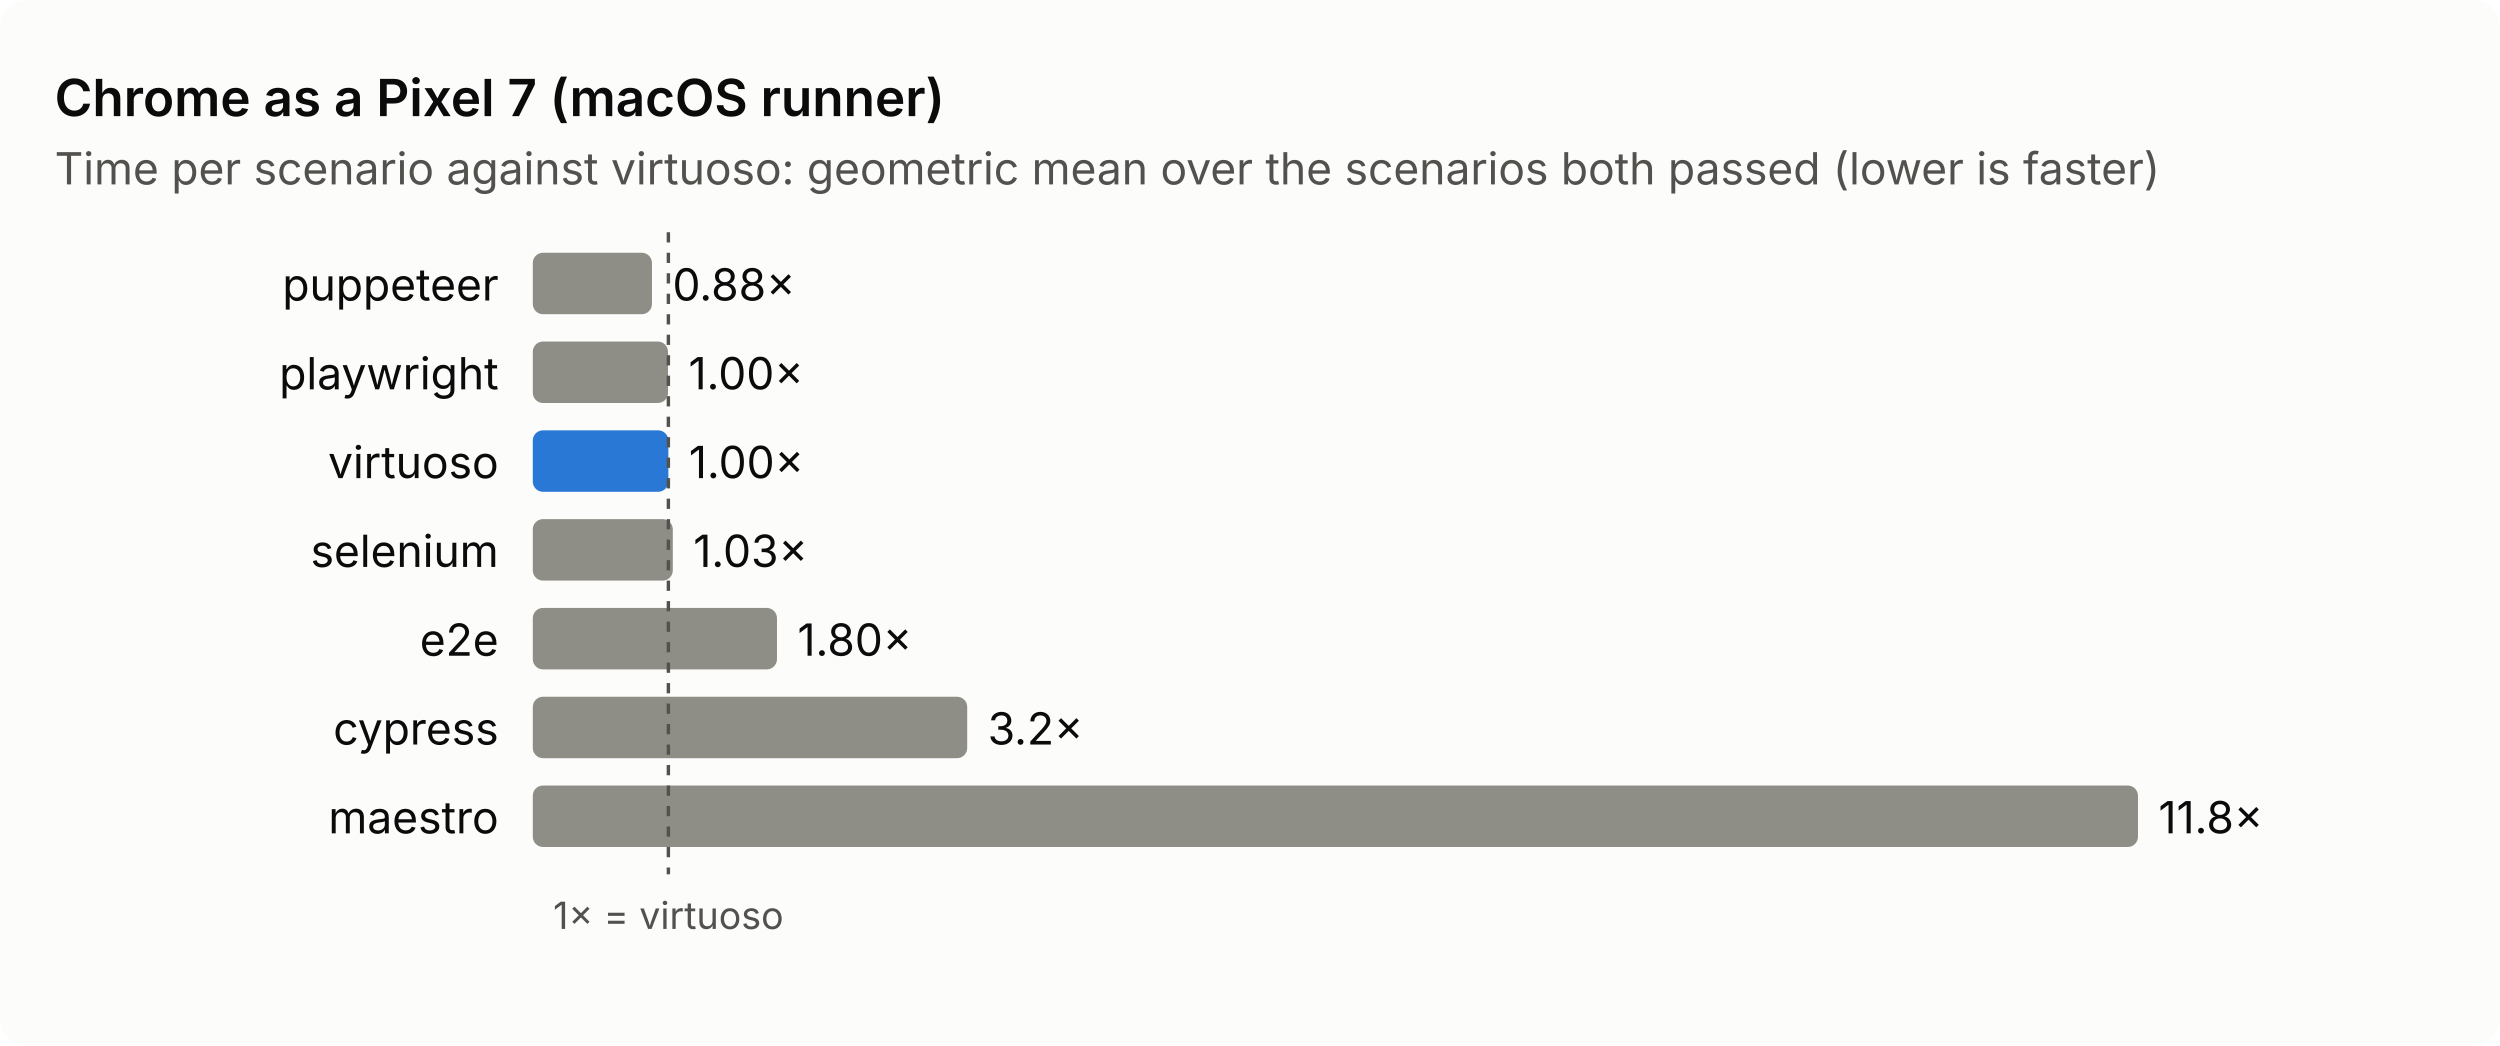
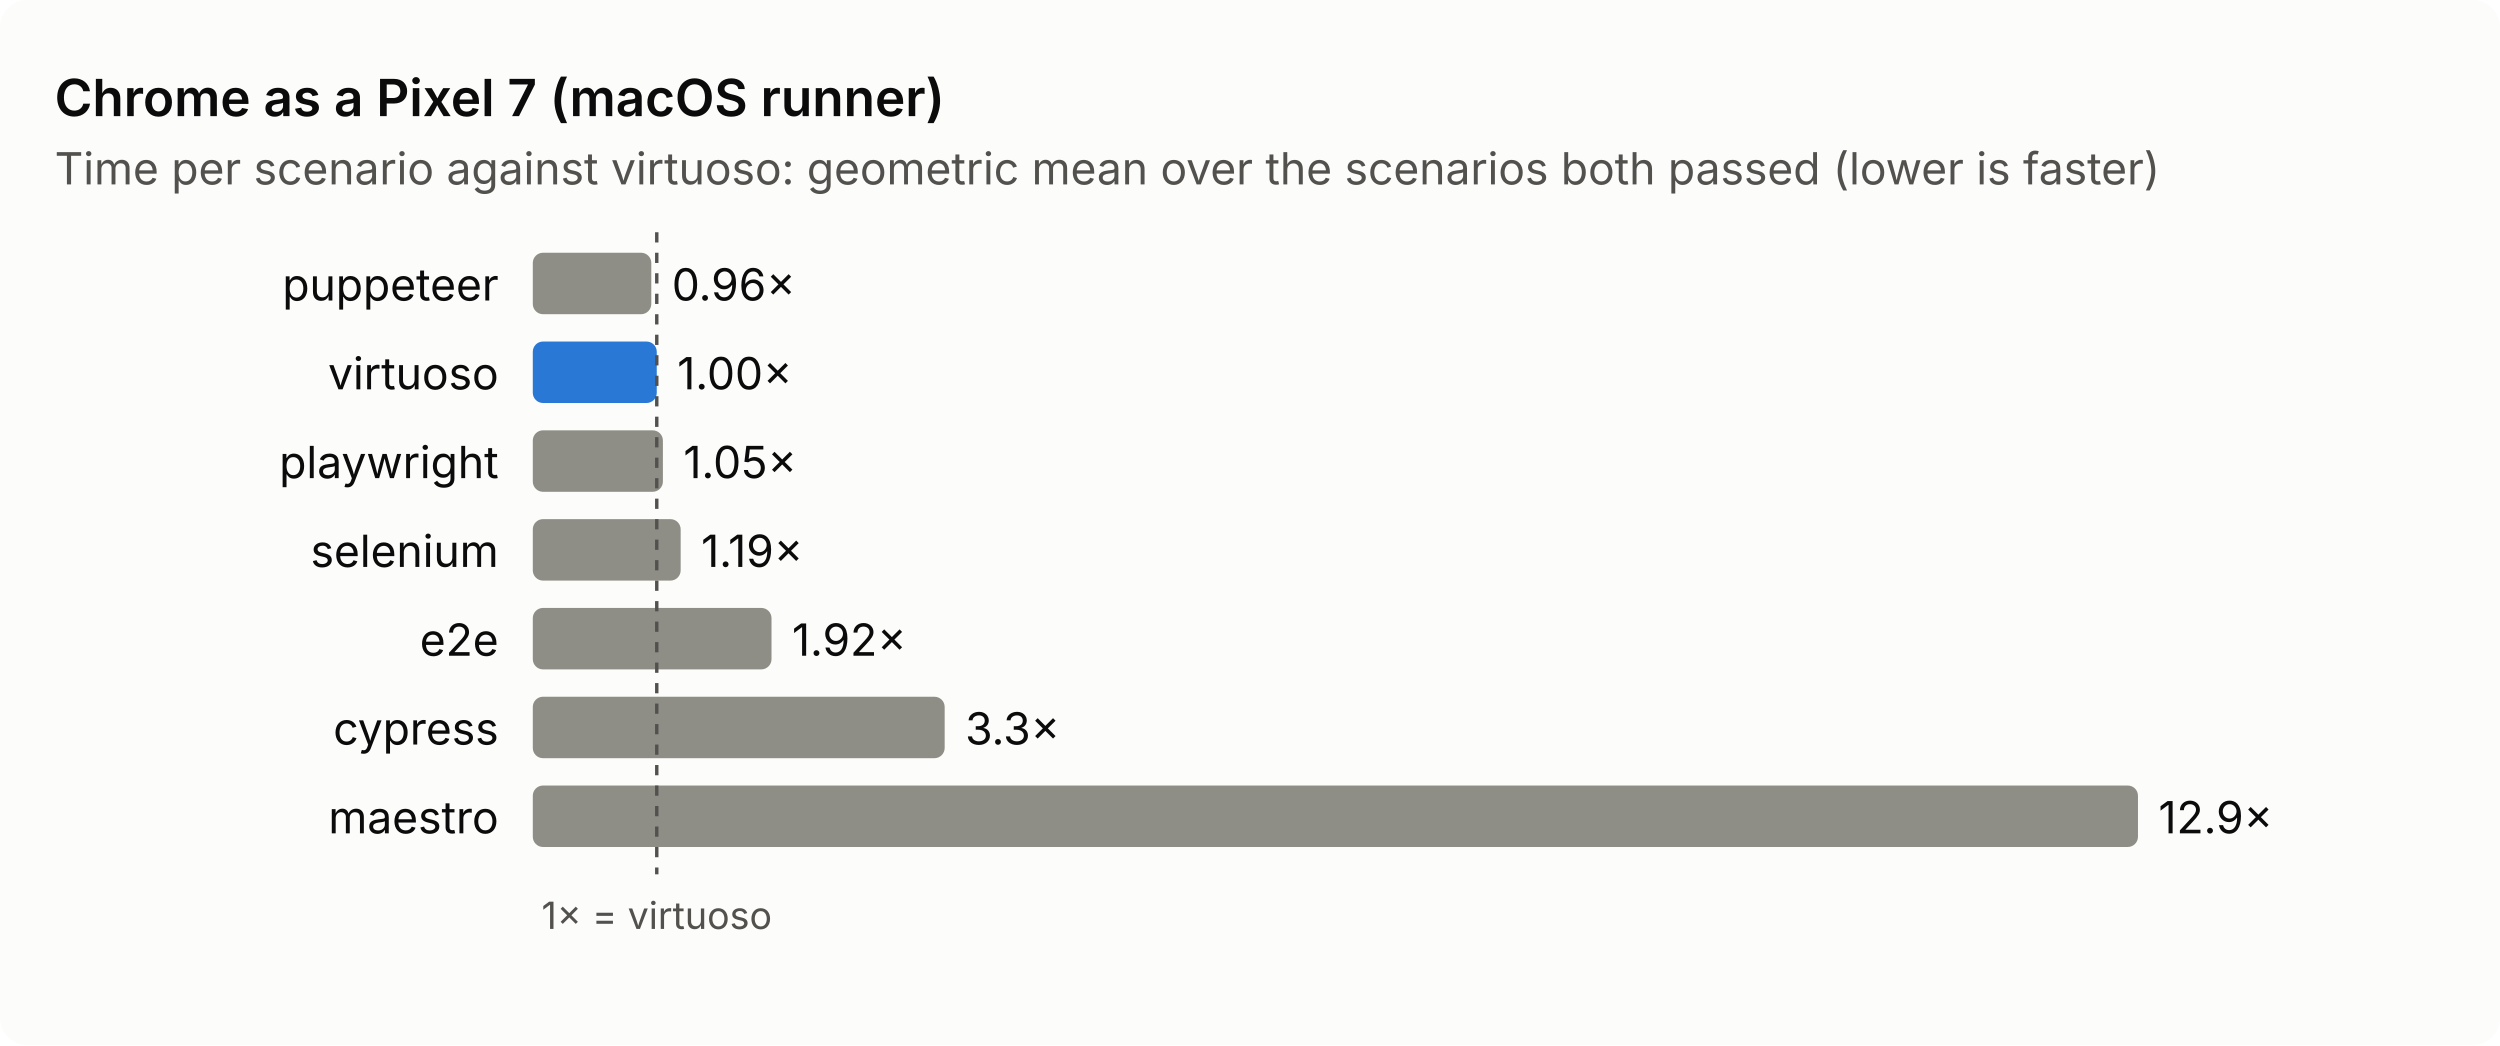
<svg xmlns="http://www.w3.org/2000/svg" viewBox="0 0 732 306" width="732" height="306" role="img" aria-label="Chrome as a Pixel 7 (macOS runner): time per scenario against virtuoso">
  <style>text{font:13px system-ui,-apple-system,'Segoe UI',sans-serif;fill:#0b0b0b}.sub,.axis{fill:#52514e}.axis{font-size:11px}.title{font-size:15px;font-weight:600}.bg{fill:#fcfcfb}.bar{fill:#8f8e86}.base{fill:#2a78d6}.ref{stroke:#52514e;stroke-dasharray:3 3}@media (prefers-color-scheme: dark){.bg{fill:#1a1a19}text{fill:#f0efec}.sub,.axis{fill:#c3c2b7}.base{fill:#3987e5}.ref{stroke:#c3c2b7}}</style>
  <rect class="bg" width="732" height="306" rx="8" />
  <text class="title" x="16" y="34.0">Chrome as a Pixel 7 (macOS runner)</text>
  <text class="sub" x="16" y="54.0">Time per scenario against virtuoso: geometric mean over the scenarios both passed (lower is faster)</text>
  <text x="146.0" y="88.0" text-anchor="end">puppeteer</text>
-   <rect class="bar" x="156" y="74.0" width="34.9" height="18" rx="3" />
-   <text x="196.9" y="88.0">0.88×</text>
-   <text x="146.0" y="114.0" text-anchor="end">playwright</text>
-   <rect class="bar" x="156" y="100.0" width="39.6" height="18" rx="3" />
-   <text x="201.6" y="114.0">1.00×</text>
-   <text x="146.0" y="140.0" text-anchor="end">virtuoso</text>
-   <rect class="bar base" x="156" y="126.0" width="39.7" height="18" rx="3" />
-   <text x="201.7" y="140.0">1.00×</text>
+   <rect class="bar" x="156" y="74.0" width="34.7" height="18" rx="3" />
+   <text x="196.7" y="88.0">0.96×</text>
+   <text x="146.0" y="114.0" text-anchor="end">virtuoso</text>
+   <rect class="bar base" x="156" y="100.0" width="36.3" height="18" rx="3" />
+   <text x="198.3" y="114.0">1.00×</text>
+   <text x="146.0" y="140.0" text-anchor="end">playwright</text>
+   <rect class="bar" x="156" y="126.0" width="38.1" height="18" rx="3" />
+   <text x="200.1" y="140.0">1.05×</text>
  <text x="146.0" y="166.0" text-anchor="end">selenium</text>
-   <rect class="bar" x="156" y="152.0" width="41.0" height="18" rx="3" />
-   <text x="203.0" y="166.0">1.03×</text>
+   <rect class="bar" x="156" y="152.0" width="43.3" height="18" rx="3" />
+   <text x="205.3" y="166.0">1.19×</text>
  <text x="146.0" y="192.0" text-anchor="end">e2e</text>
-   <rect class="bar" x="156" y="178.0" width="71.5" height="18" rx="3" />
-   <text x="233.5" y="192.0">1.80×</text>
+   <rect class="bar" x="156" y="178.0" width="69.9" height="18" rx="3" />
+   <text x="231.9" y="192.0">1.92×</text>
  <text x="146.0" y="218.0" text-anchor="end">cypress</text>
-   <rect class="bar" x="156" y="204.0" width="127.2" height="18" rx="3" />
-   <text x="289.2" y="218.0">3.2×</text>
+   <rect class="bar" x="156" y="204.0" width="120.6" height="18" rx="3" />
+   <text x="282.6" y="218.0">3.3×</text>
  <text x="146.0" y="244.0" text-anchor="end">maestro</text>
  <rect class="bar" x="156" y="230.0" width="470.0" height="18" rx="3" />
-   <text x="632.0" y="244.0">11.8×</text>
-   <line class="ref" x1="195.7" y1="68.0" x2="195.7" y2="256.0" />
-   <text class="axis" x="195.7" y="272.0" text-anchor="middle">1× = virtuoso</text>
+   <text x="632.0" y="244.0">12.9×</text>
+   <line class="ref" x1="192.3" y1="68.0" x2="192.3" y2="256.0" />
+   <text class="axis" x="192.3" y="272.0" text-anchor="middle">1× = virtuoso</text>
</svg>
